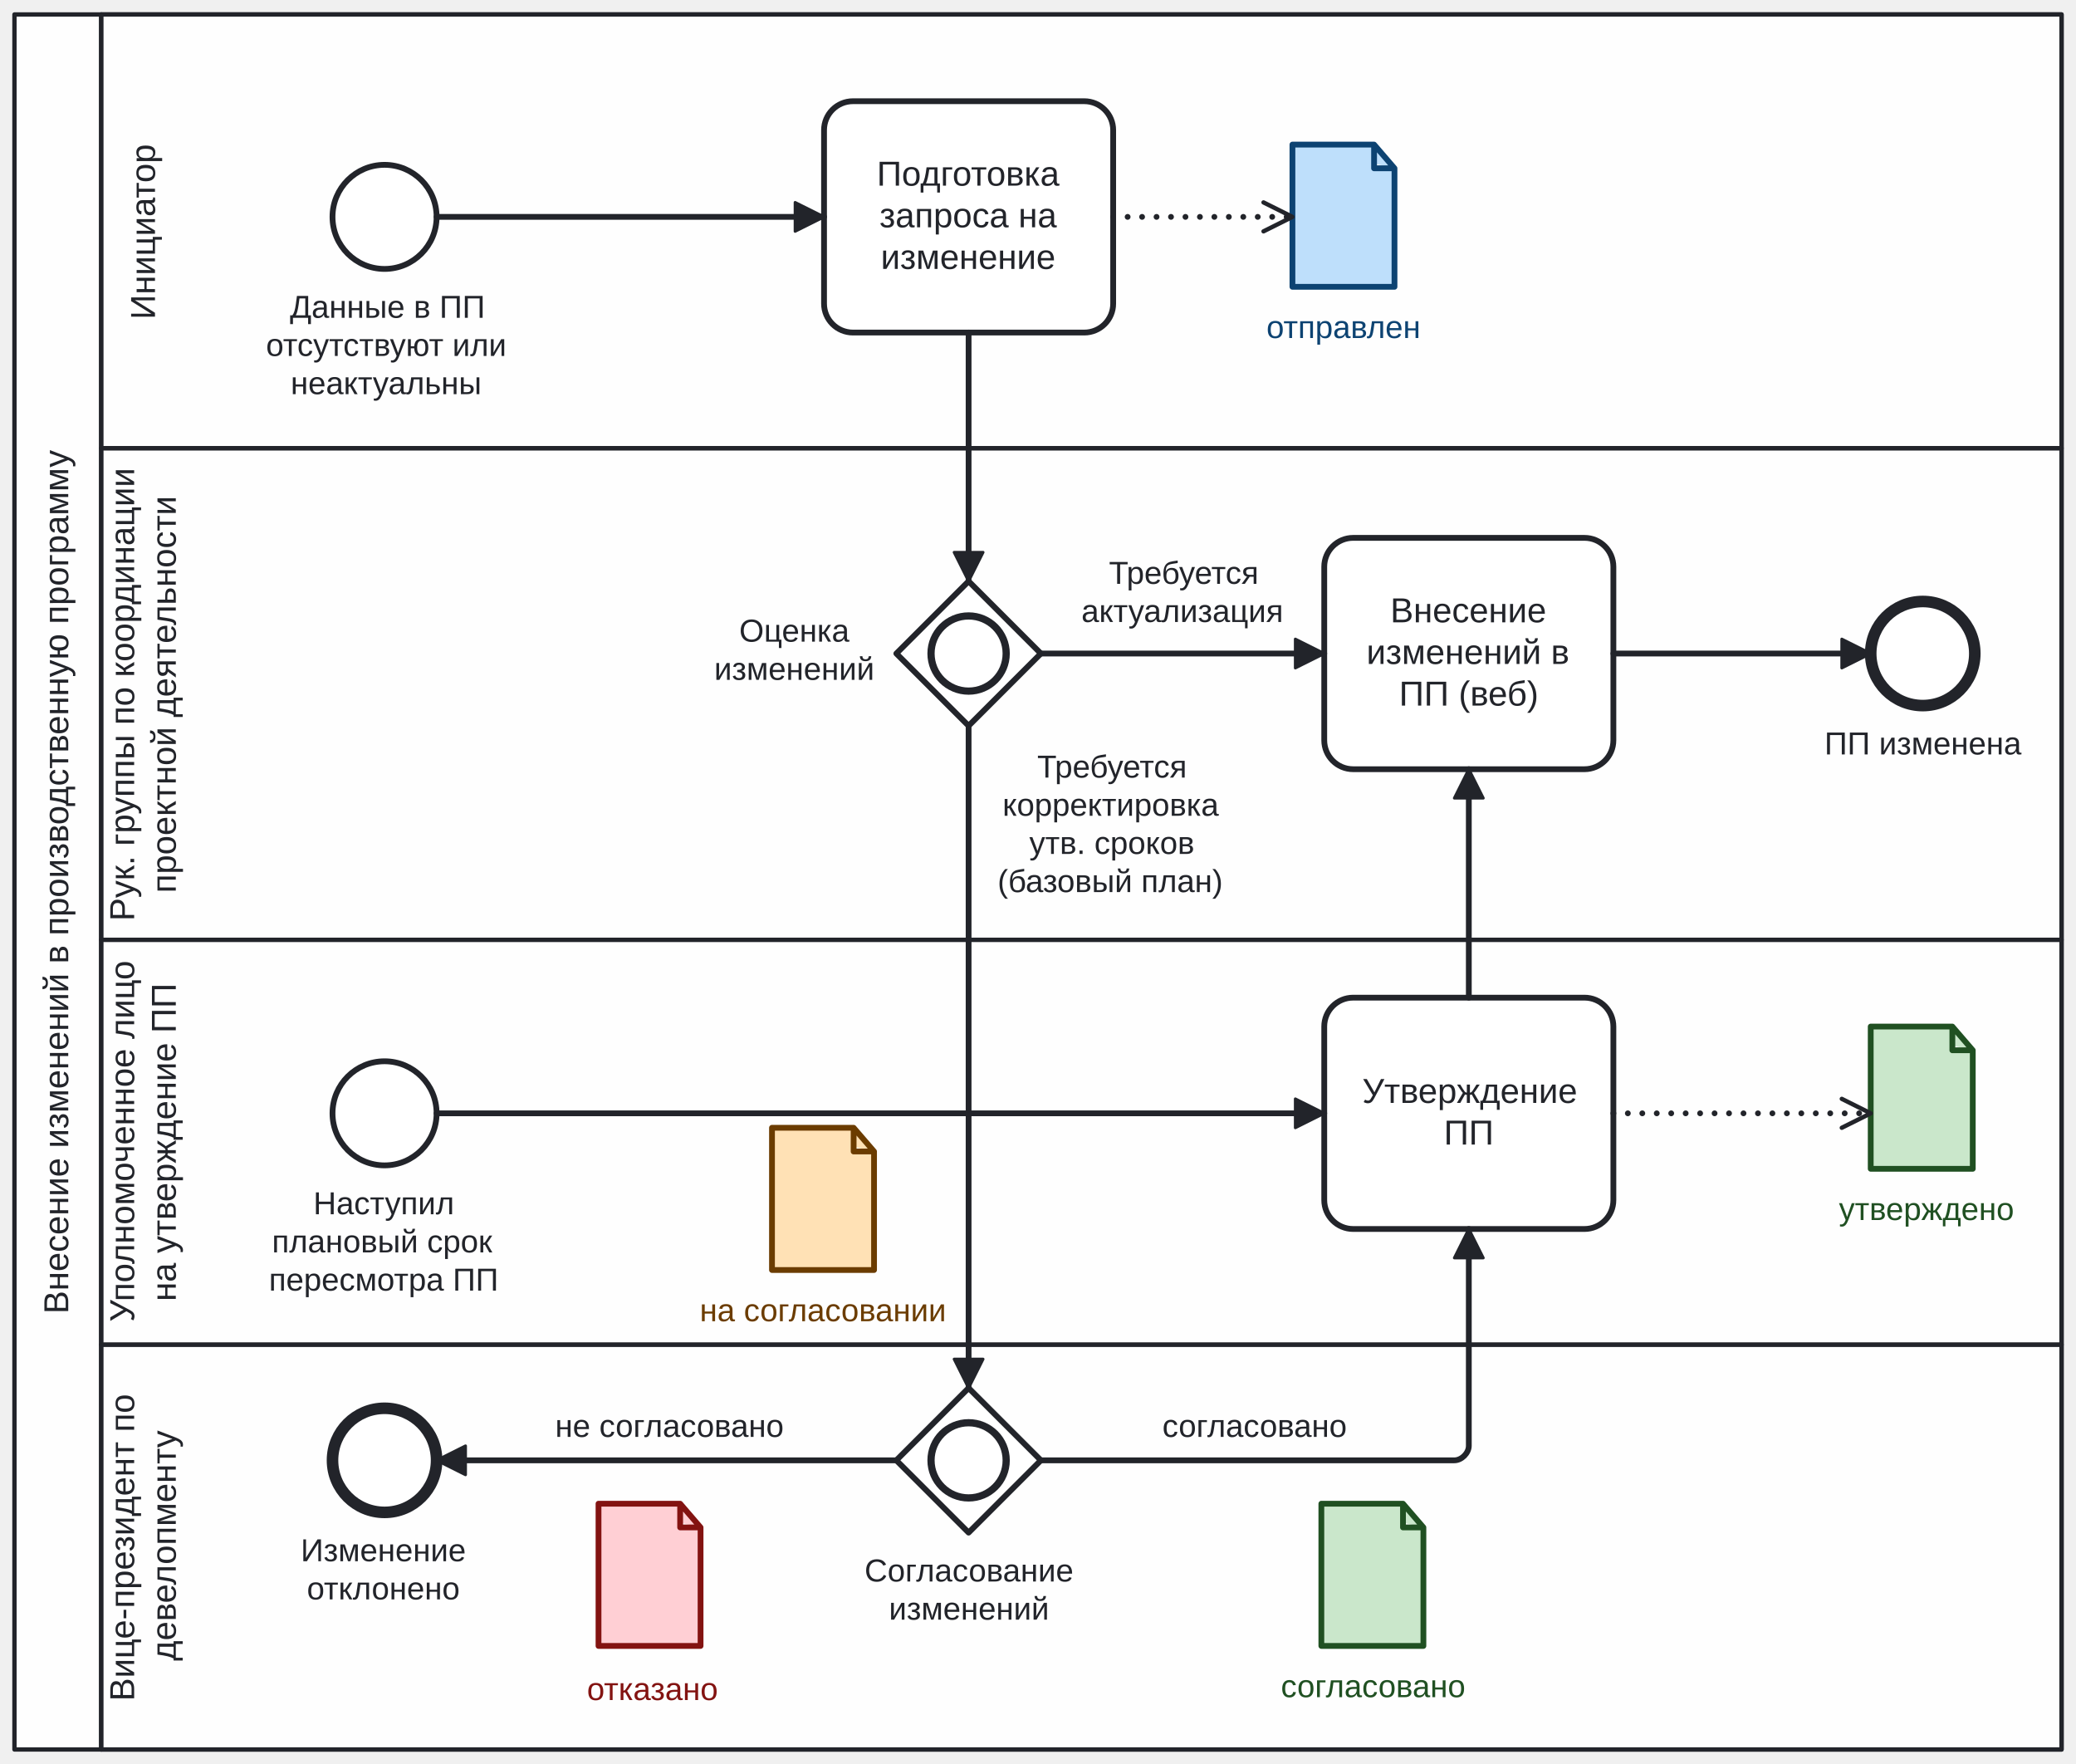
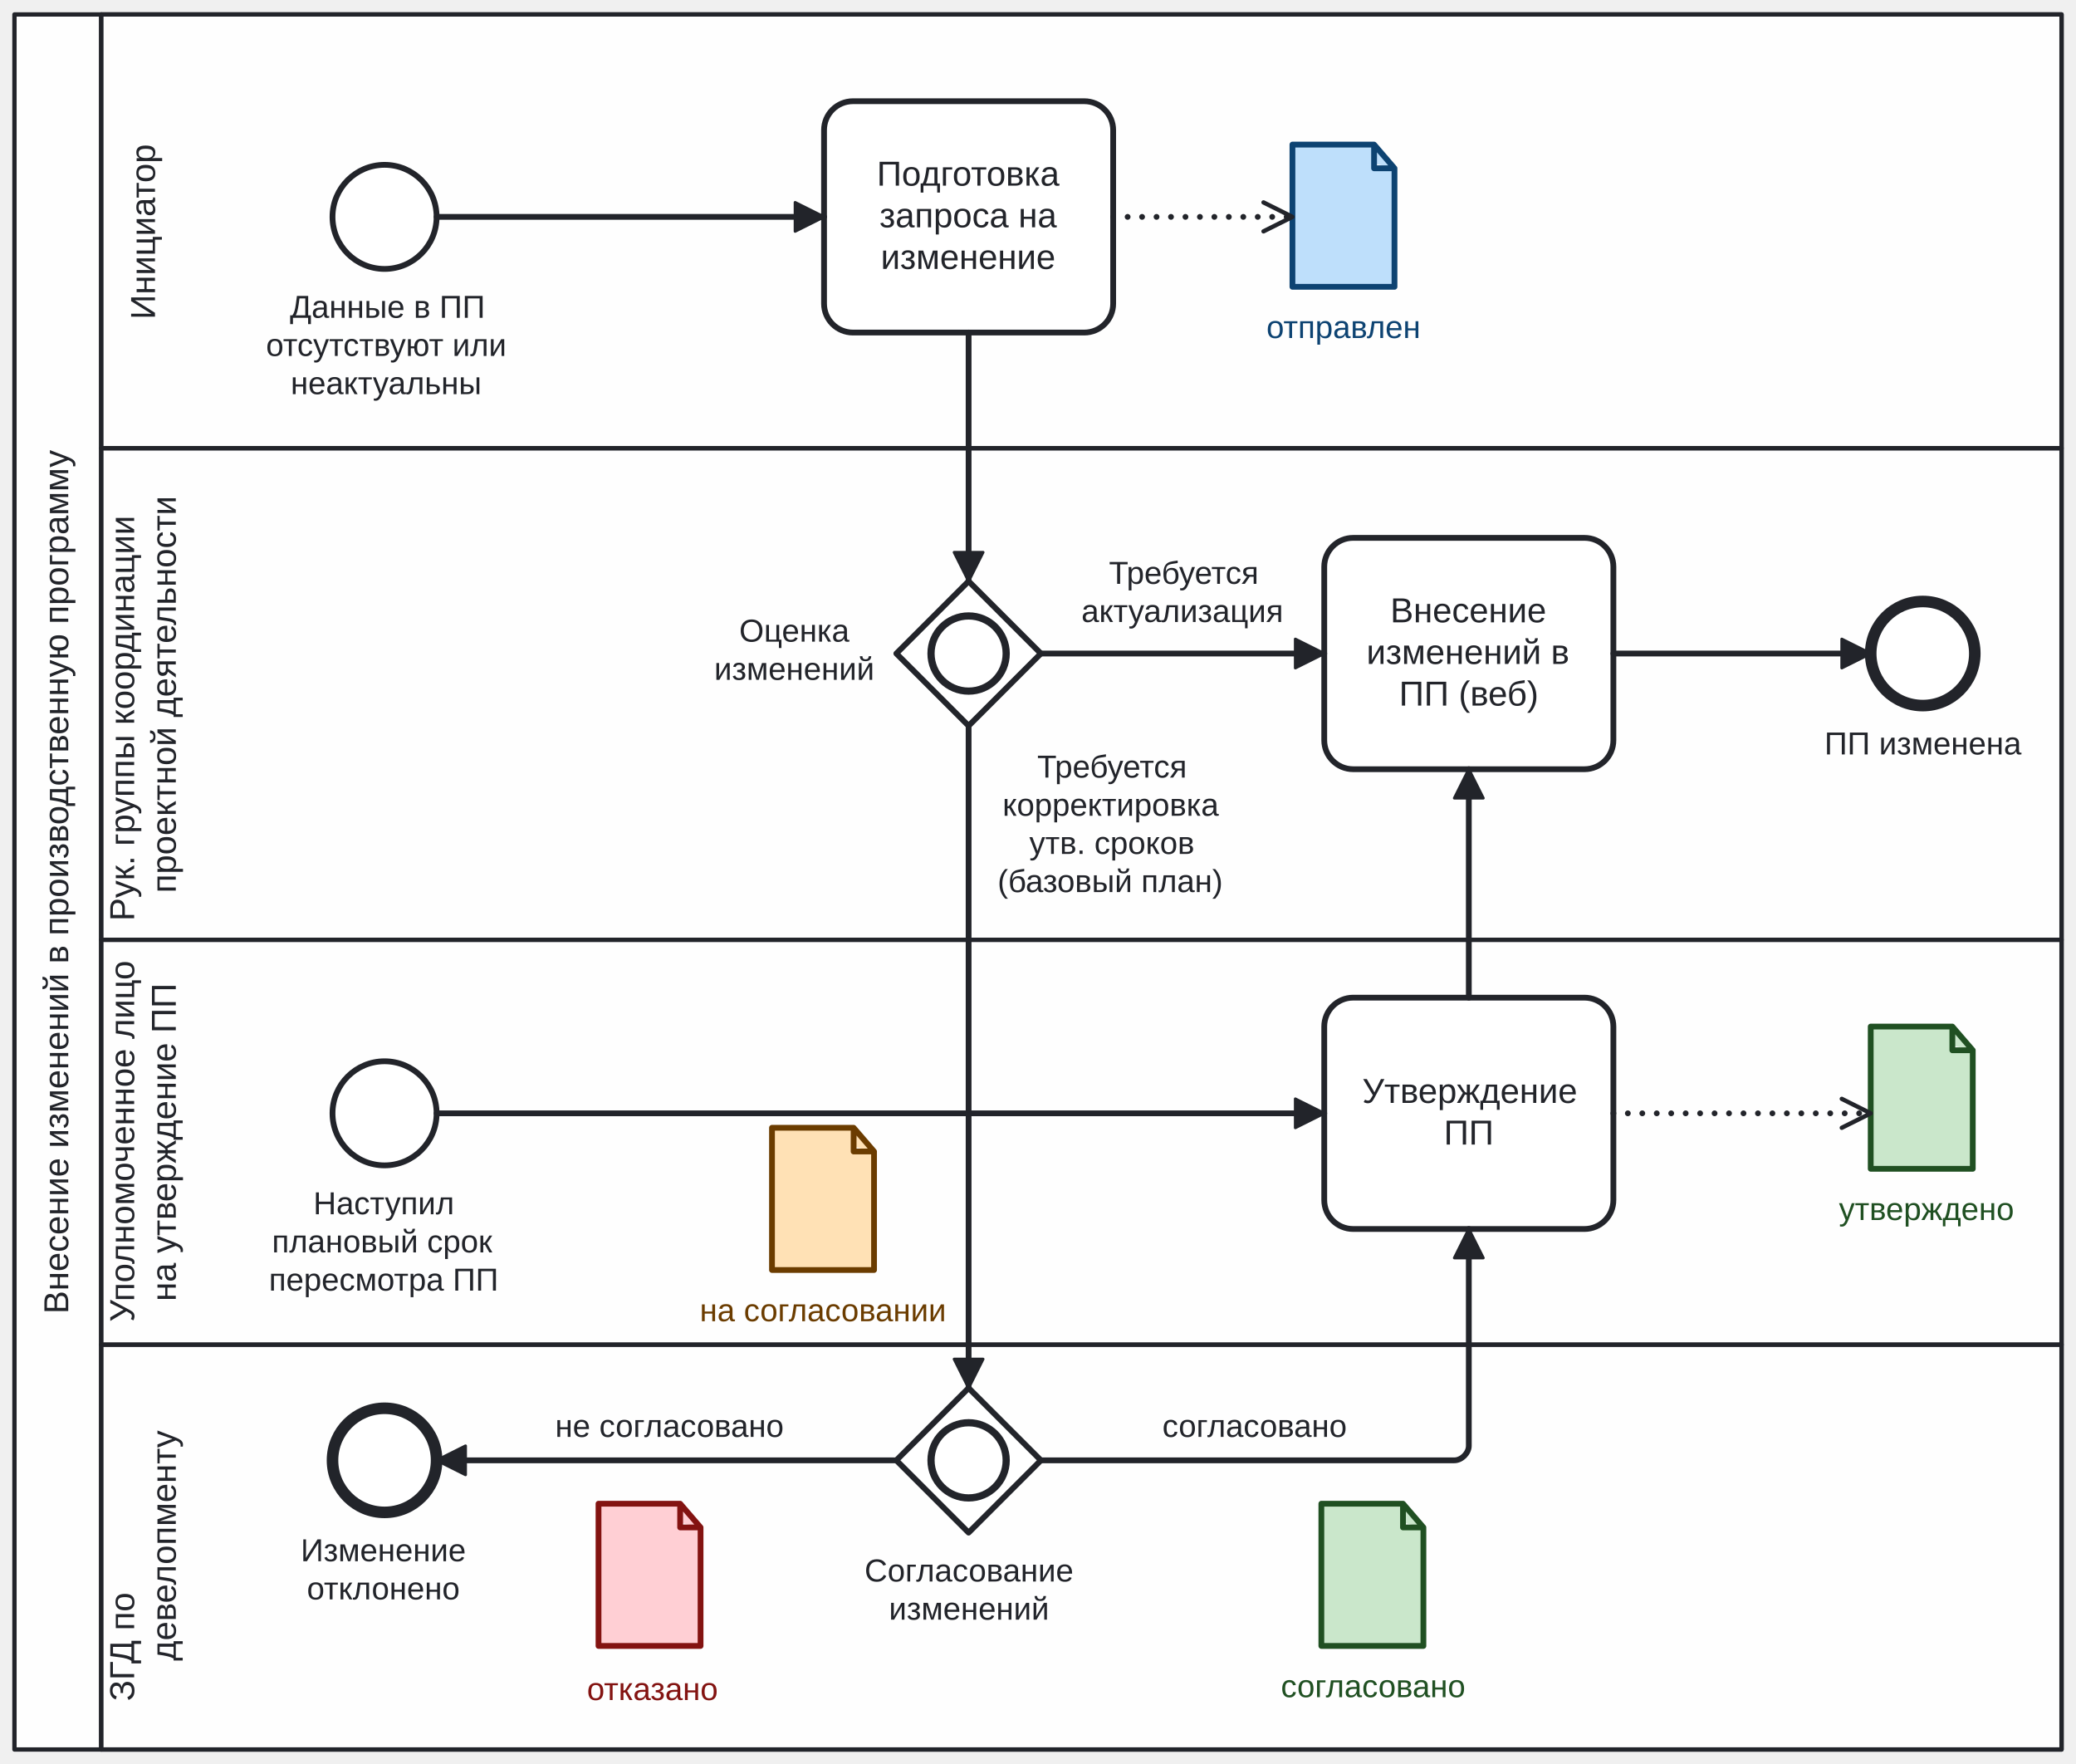
<svg xmlns="http://www.w3.org/2000/svg" width="718" height="610" viewBox="185 105 718 610" version="1.1">
  <defs>
    <pattern id="djs-grid-pattern-221879" width="10" height="10" patternUnits="userSpaceOnUse">
      <circle cx="0.5" cy="0.5" r="0.5" style="fill: rgb(204, 204, 204);" />
    </pattern>
  </defs>
  <g class="djs-group">
    <g class="djs-element djs-shape selected" data-element-id="Participant_0t33dsr" style="display: block;" transform="matrix(1 0 0 1 190 110)">
      <g class="djs-visual">
        <rect x="0" y="0" width="708" height="600" rx="0" ry="0" style="stroke-linecap: round; stroke-linejoin: round; stroke: rgb(34, 36, 42); stroke-width: 1.5px; fill: white; fill-opacity: 0.95;" />
        <path style="fill: none; stroke-linecap: round; stroke-linejoin: round; stroke: rgb(34, 36, 42); stroke-width: 1.5px;" d="M30,0L30,600" />
        <text lineHeight="1.2" class="djs-label" style="font-family: Arial, sans-serif; font-size: 12px; font-weight: normal; fill: rgb(34, 36, 42);" transform="matrix(-1.83697e-16 -1 1 -1.83697e-16 0 600)">
          <tspan x="150.633" y="18.6">Внесение изменений в производственную программу</tspan>
        </text>
      </g>
      <rect x="-5" y="-5" rx="4" width="718" height="610" class="djs-outline" style="fill: none;" />
      <rect class="djs-hit djs-hit-no-move" x="0" y="0" width="708" height="600" style="fill: none; stroke-opacity: 0; stroke: white; stroke-width: 15px;" />
      <rect class="djs-hit djs-hit-click-stroke" x="0" y="0" width="708" height="600" style="fill: none; stroke-opacity: 0; stroke: white; stroke-width: 15px;" />
      <rect class="djs-hit djs-hit-all" x="0" y="0" width="30" height="600" style="fill: none; stroke-opacity: 0; stroke: white; stroke-width: 15px;" />
    </g>
    <g class="djs-children">
      <g class="djs-group">
        <g class="djs-element djs-shape" data-element-id="Lane_0qlrwh6" style="display: block;" transform="matrix(1 0 0 1 220 570)">
          <g class="djs-visual">
            <rect x="0" y="0" width="678" height="140" rx="0" ry="0" style="stroke-linecap: round; stroke-linejoin: round; stroke: rgb(34, 36, 42); stroke-width: 1.5px; fill: white; fill-opacity: 0.25;" />
            <text lineHeight="1.2" class="djs-label" style="font-family: Arial, sans-serif; font-size: 12px; font-weight: normal; fill: rgb(34, 36, 42);" transform="matrix(-1.83697e-16 -1 1 -1.83697e-16 0 140)">
-               <tspan x="16.733" y="11.4">Вице-президент по </tspan>
+               <tspan x="16.733" y="11.4">ЗГД по </tspan>
              <tspan x="30.656" y="25.8">девелопменту</tspan>
            </text>
          </g>
          <rect x="-5" y="-5" rx="4" width="688" height="150" class="djs-outline" style="fill: none;" />
          <rect class="djs-hit djs-hit-no-move" x="0" y="0" width="678" height="140" style="fill: none; stroke-opacity: 0; stroke: white; stroke-width: 15px;" />
          <rect class="djs-hit djs-hit-click-stroke" x="0" y="0" width="678" height="140" style="fill: none; stroke-opacity: 0; stroke: white; stroke-width: 15px;" />
          <rect class="djs-hit djs-hit-all" x="0" y="0" width="30" height="140" style="fill: none; stroke-opacity: 0; stroke: white; stroke-width: 15px;" />
        </g>
      </g>
      <g class="djs-group">
        <g class="djs-element djs-shape" data-element-id="Lane_1far72y" style="display: block;" transform="matrix(1 0 0 1 220 110)">
          <g class="djs-visual">
            <rect x="0" y="0" width="678" height="150" rx="0" ry="0" style="stroke-linecap: round; stroke-linejoin: round; stroke: rgb(34, 36, 42); stroke-width: 1.5px; fill: white; fill-opacity: 0.25;" />
            <text lineHeight="1.2" class="djs-label" style="font-family: Arial, sans-serif; font-size: 12px; font-weight: normal; fill: rgb(34, 36, 42);" transform="matrix(-1.83697e-16 -1 1 -1.83697e-16 0 150)">
              <tspan x="44.512" y="18.6">Инициатор</tspan>
            </text>
          </g>
          <rect x="-5" y="-5" rx="4" width="688" height="160" class="djs-outline" style="fill: none;" />
          <rect class="djs-hit djs-hit-no-move" x="0" y="0" width="678" height="150" style="fill: none; stroke-opacity: 0; stroke: white; stroke-width: 15px;" />
          <rect class="djs-hit djs-hit-click-stroke" x="0" y="0" width="678" height="150" style="fill: none; stroke-opacity: 0; stroke: white; stroke-width: 15px;" />
          <rect class="djs-hit djs-hit-all" x="0" y="0" width="30" height="150" style="fill: none; stroke-opacity: 0; stroke: white; stroke-width: 15px;" />
        </g>
      </g>
      <g class="djs-group">
        <g class="djs-element djs-shape" data-element-id="Lane_1r90b4t" style="display: block;" transform="matrix(1 0 0 1 220 260)">
          <g class="djs-visual">
            <rect x="0" y="0" width="678" height="170" rx="0" ry="0" style="stroke-linecap: round; stroke-linejoin: round; stroke: rgb(34, 36, 42); stroke-width: 1.5px; fill: white; fill-opacity: 0.25;" />
            <text lineHeight="1.2" class="djs-label" style="font-family: Arial, sans-serif; font-size: 12px; font-weight: normal; fill: rgb(34, 36, 42);" transform="matrix(-1.83697e-16 -1 1 -1.83697e-16 0 170)">
-               <tspan x="6.494" y="11.4">Рук. группы по координации </tspan>
+               <tspan x="6.494" y="11.4">Рук. группы координации </tspan>
              <tspan x="16.2" y="25.8">проектной деятельности</tspan>
            </text>
          </g>
          <rect x="-5" y="-5" rx="4" width="688" height="180" class="djs-outline" style="fill: none;" />
          <rect class="djs-hit djs-hit-no-move" x="0" y="0" width="678" height="170" style="fill: none; stroke-opacity: 0; stroke: white; stroke-width: 15px;" />
          <rect class="djs-hit djs-hit-click-stroke" x="0" y="0" width="678" height="170" style="fill: none; stroke-opacity: 0; stroke: white; stroke-width: 15px;" />
          <rect class="djs-hit djs-hit-all" x="0" y="0" width="30" height="170" style="fill: none; stroke-opacity: 0; stroke: white; stroke-width: 15px;" />
        </g>
      </g>
      <g class="djs-group">
        <g class="djs-element djs-shape" data-element-id="Lane_0ktv840" style="display: block;" transform="matrix(1 0 0 1 220 430)">
          <g class="djs-visual">
            <rect x="0" y="0" width="678" height="140" rx="0" ry="0" style="stroke-linecap: round; stroke-linejoin: round; stroke: rgb(34, 36, 42); stroke-width: 1.5px; fill: white; fill-opacity: 0.25;" />
            <text lineHeight="1.2" class="djs-label" style="font-family: Arial, sans-serif; font-size: 12px; font-weight: normal; fill: rgb(34, 36, 42);" transform="matrix(-1.83697e-16 -1 1 -1.83697e-16 0 140)">
              <tspan x="7.87" y="11.4">Уполномоченное лицо </tspan>
              <tspan x="14.992" y="25.8">на утверждение ПП</tspan>
            </text>
          </g>
          <rect x="-5" y="-5" rx="4" width="688" height="150" class="djs-outline" style="fill: none;" />
          <rect class="djs-hit djs-hit-no-move" x="0" y="0" width="678" height="140" style="fill: none; stroke-opacity: 0; stroke: white; stroke-width: 15px;" />
          <rect class="djs-hit djs-hit-click-stroke" x="0" y="0" width="678" height="140" style="fill: none; stroke-opacity: 0; stroke: white; stroke-width: 15px;" />
          <rect class="djs-hit djs-hit-all" x="0" y="0" width="30" height="140" style="fill: none; stroke-opacity: 0; stroke: white; stroke-width: 15px;" />
        </g>
      </g>
      <g class="djs-group">
        <g class="djs-element djs-shape" data-element-id="Event_1um5cq5" style="display: block;" transform="matrix(1 0 0 1 300 592)">
          <g class="djs-visual">
            <circle cx="18" cy="18" r="18" style="stroke-linecap: round; stroke-linejoin: round; stroke: rgb(34, 36, 42); stroke-width: 4px; fill: white; fill-opacity: 0.95;" />
          </g>
          <rect class="djs-hit djs-hit-all" x="0" y="0" width="36" height="36" style="fill: none; stroke-opacity: 0; stroke: white; stroke-width: 15px;" />
          <circle cx="18" cy="18" r="24" class="djs-outline" style="fill: none;" />
        </g>
      </g>
      <g class="djs-group">
        <g class="djs-element djs-shape" data-element-id="Event_18wci20" style="display: block;" transform="matrix(1 0 0 1 300 162)">
          <g class="djs-visual">
            <circle cx="18" cy="18" r="18" style="stroke-linecap: round; stroke-linejoin: round; stroke: rgb(34, 36, 42); stroke-width: 2px; fill: white; fill-opacity: 0.95;" />
          </g>
          <rect class="djs-hit djs-hit-all" x="0" y="0" width="36" height="36" style="fill: none; stroke-opacity: 0; stroke: white; stroke-width: 15px;" />
          <circle cx="18" cy="18" r="23" class="djs-outline" style="fill: none;" />
        </g>
      </g>
      <g class="djs-group">
        <g class="djs-element djs-shape" data-element-id="Event_0ram3nb" style="display: block;" transform="matrix(1 0 0 1 832 313)">
          <g class="djs-visual">
            <circle cx="18" cy="18" r="18" style="stroke-linecap: round; stroke-linejoin: round; stroke: rgb(34, 36, 42); stroke-width: 4px; fill: white; fill-opacity: 0.95;" />
          </g>
          <rect class="djs-hit djs-hit-all" x="0" y="0" width="36" height="36" style="fill: none; stroke-opacity: 0; stroke: white; stroke-width: 15px;" />
          <circle cx="18" cy="18" r="24" class="djs-outline" style="fill: none;" />
        </g>
      </g>
      <g class="djs-group">
        <g class="djs-element djs-shape" data-element-id="Activity_07r44i9" style="display: block;" transform="matrix(1 0 0 1 470 140)">
          <g class="djs-visual">
            <rect x="0" y="0" width="100" height="80" rx="10" ry="10" style="stroke-linecap: round; stroke-linejoin: round; stroke: rgb(34, 36, 42); stroke-width: 2px; fill: white; fill-opacity: 0.95;" />
            <text lineHeight="1.2" class="djs-label" style="font-family: Arial, sans-serif; font-size: 12px; font-weight: normal; fill: rgb(34, 36, 42);">
              <tspan x="18.258" y="29.2">Подготовка </tspan>
              <tspan x="19.172" y="43.6">запроса на </tspan>
              <tspan x="19.62" y="58">изменение</tspan>
            </text>
          </g>
          <rect class="djs-hit djs-hit-all" x="0" y="0" width="100" height="80" style="fill: none; stroke-opacity: 0; stroke: white; stroke-width: 15px;" />
          <rect x="-5" y="-5" rx="14" width="110" height="90" class="djs-outline" style="fill: none;" />
        </g>
      </g>
      <g class="djs-group">
        <g class="djs-element djs-shape" data-element-id="Gateway_1g4z83i" style="display: block;" transform="matrix(1 0 0 1 495 306)">
          <g class="djs-visual">
            <polygon points="25,0 50,25 25,50 0,25" style="stroke-linecap: round; stroke-linejoin: round; stroke: rgb(34, 36, 42); stroke-width: 2px; fill: white; fill-opacity: 0.95;" />
            <circle cx="25" cy="25" r="13" style="stroke-linecap: round; stroke-linejoin: round; stroke: rgb(34, 36, 42); stroke-width: 2.5px; fill: white;" />
          </g>
          <rect class="djs-hit djs-hit-all" x="0" y="0" width="50" height="50" style="fill: none; stroke-opacity: 0; stroke: white; stroke-width: 15px;" />
          <rect x="2" y="2" rx="4" width="46" height="46" class="djs-outline" style="transform-box: fill-box; transform: rotate(45deg); transform-origin: center center; fill: none;" />
        </g>
      </g>
      <g class="djs-group">
        <g class="djs-element djs-shape" data-element-id="DataObjectReference_06gf5pa" style="display: block;" transform="matrix(1 0 0 1 632 155)">
          <g class="djs-visual">
            <path d="m 0,0 28.235,0 7.059,8.197 0,40.984 -35.294,0 0,-49.18 28.235,0 0,8.197 7.059,0" style="fill: rgb(187, 222, 251); stroke-linecap: round; stroke-linejoin: round; stroke: rgb(13, 67, 114); stroke-width: 2px; fill-opacity: 0.95;" />
          </g>
          <rect class="djs-hit djs-hit-all" x="0" y="0" width="36" height="50" style="fill: none; stroke-opacity: 0; stroke: white; stroke-width: 15px;" />
          <path d="M44.765 11.326L36.989 2.641C36.045 1.586 34.565 0.989 33.19 0.989H5.987C3.227 0.989 0.99 3.349 0.99 6.26V55.023C0.99 57.935 3.227 60.295 5.987 60.295H40.966C43.726 60.295 45.963 57.935 45.963 55.023V14.946C45.963 13.6 45.641 12.305 44.765 11.326Z" transform="translate(-6, -6)" class="djs-outline" style="stroke-width: 2px; fill: none;" />
        </g>
      </g>
      <g class="djs-group">
        <g class="djs-element djs-shape" data-element-id="DataObjectReference_08zmws4" style="display: block;" transform="matrix(1 0 0 1 392 625)">
          <g class="djs-visual">
            <path d="m 0,0 28.235,0 7.059,8.197 0,40.984 -35.294,0 0,-49.18 28.235,0 0,8.197 7.059,0" style="fill: rgb(255, 205, 210); stroke-linecap: round; stroke-linejoin: round; stroke: rgb(131, 19, 17); stroke-width: 2px; fill-opacity: 0.95;" />
          </g>
          <rect class="djs-hit djs-hit-all" x="0" y="0" width="36" height="50" style="fill: none; stroke-opacity: 0; stroke: white; stroke-width: 15px;" />
          <path d="M44.765 11.326L36.989 2.641C36.045 1.586 34.565 0.989 33.19 0.989H5.987C3.227 0.989 0.99 3.349 0.99 6.26V55.023C0.99 57.935 3.227 60.295 5.987 60.295H40.966C43.726 60.295 45.963 57.935 45.963 55.023V14.946C45.963 13.6 45.641 12.305 44.765 11.326Z" transform="translate(-6, -6)" class="djs-outline" style="stroke-width: 2px; fill: none;" />
        </g>
      </g>
      <g class="djs-group">
        <g class="djs-element djs-shape" data-element-id="Gateway_1dree8i" style="display: block;" transform="matrix(1 0 0 1 495 585)">
          <g class="djs-visual">
            <polygon points="25,0 50,25 25,50 0,25" style="stroke-linecap: round; stroke-linejoin: round; stroke: rgb(34, 36, 42); stroke-width: 2px; fill: white; fill-opacity: 0.95;" />
            <circle cx="25" cy="25" r="13" style="stroke-linecap: round; stroke-linejoin: round; stroke: rgb(34, 36, 42); stroke-width: 2.5px; fill: white;" />
          </g>
          <rect class="djs-hit djs-hit-all" x="0" y="0" width="50" height="50" style="fill: none; stroke-opacity: 0; stroke: white; stroke-width: 15px;" />
          <rect x="2" y="2" rx="4" width="46" height="46" class="djs-outline" style="transform-box: fill-box; transform: rotate(45deg); transform-origin: center center; fill: none;" />
        </g>
      </g>
      <g class="djs-group">
        <g class="djs-element djs-shape" data-element-id="DataObjectReference_1lamhb2" style="display: block;" transform="matrix(1 0 0 1 642 625)">
          <g class="djs-visual">
            <path d="m 0,0 28.235,0 7.059,8.197 0,40.984 -35.294,0 0,-49.18 28.235,0 0,8.197 7.059,0" style="fill: rgb(200, 230, 201); stroke-linecap: round; stroke-linejoin: round; stroke: rgb(32, 80, 34); stroke-width: 2px; fill-opacity: 0.95;" />
          </g>
          <rect class="djs-hit djs-hit-all" x="0" y="0" width="36" height="50" style="fill: none; stroke-opacity: 0; stroke: white; stroke-width: 15px;" />
          <path d="M44.765 11.326L36.989 2.641C36.045 1.586 34.565 0.989 33.19 0.989H5.987C3.227 0.989 0.99 3.349 0.99 6.26V55.023C0.99 57.935 3.227 60.295 5.987 60.295H40.966C43.726 60.295 45.963 57.935 45.963 55.023V14.946C45.963 13.6 45.641 12.305 44.765 11.326Z" transform="translate(-6, -6)" class="djs-outline" style="stroke-width: 2px; fill: none;" />
        </g>
      </g>
      <g class="djs-group">
        <g class="djs-element djs-shape" data-element-id="Activity_1ln1xmo" style="display: block;" transform="matrix(1 0 0 1 643 291)">
          <g class="djs-visual">
            <rect x="0" y="0" width="100" height="80" rx="10" ry="10" style="stroke-linecap: round; stroke-linejoin: round; stroke: rgb(34, 36, 42); stroke-width: 2px; fill: white; fill-opacity: 0.95;" />
            <text lineHeight="1.2" class="djs-label" style="font-family: Arial, sans-serif; font-size: 12px; font-weight: normal; fill: rgb(34, 36, 42);">
              <tspan x="22.846" y="29.2">Внесение </tspan>
              <tspan x="14.602" y="43.6">изменений в </tspan>
              <tspan x="25.883" y="58">ПП (веб)</tspan>
            </text>
          </g>
          <rect class="djs-hit djs-hit-all" x="0" y="0" width="100" height="80" style="fill: none; stroke-opacity: 0; stroke: white; stroke-width: 15px;" />
          <rect x="-5" y="-5" rx="14" width="110" height="90" class="djs-outline" style="fill: none;" />
        </g>
      </g>
      <g class="djs-group">
        <g class="djs-element djs-shape" data-element-id="Activity_0b129bg" style="display: block;" transform="matrix(1 0 0 1 643 450)">
          <g class="djs-visual">
            <rect x="0" y="0" width="100" height="80" rx="10" ry="10" style="stroke-linecap: round; stroke-linejoin: round; stroke: rgb(34, 36, 42); stroke-width: 2px; fill: white; fill-opacity: 0.95;" />
            <text lineHeight="1.2" class="djs-label" style="font-family: Arial, sans-serif; font-size: 12px; font-weight: normal; fill: rgb(34, 36, 42);">
              <tspan x="13.13" y="36.4">Утверждение </tspan>
              <tspan x="41.375" y="50.8">ПП</tspan>
            </text>
          </g>
          <rect class="djs-hit djs-hit-all" x="0" y="0" width="100" height="80" style="fill: none; stroke-opacity: 0; stroke: white; stroke-width: 15px;" />
          <rect x="-5" y="-5" rx="14" width="110" height="90" class="djs-outline" style="fill: none;" />
        </g>
      </g>
      <g class="djs-group">
        <g class="djs-element djs-shape" data-element-id="Event_1uvf9gt" style="display: block;" transform="matrix(1 0 0 1 300 472)">
          <g class="djs-visual">
            <circle cx="18" cy="18" r="18" style="stroke-linecap: round; stroke-linejoin: round; stroke: rgb(34, 36, 42); stroke-width: 2px; fill: white; fill-opacity: 0.95;" />
          </g>
          <rect class="djs-hit djs-hit-all" x="0" y="0" width="36" height="36" style="fill: none; stroke-opacity: 0; stroke: white; stroke-width: 15px;" />
          <circle cx="18" cy="18" r="23" class="djs-outline" style="fill: none;" />
        </g>
      </g>
      <g class="djs-group">
        <g class="djs-element djs-shape" data-element-id="DataObjectReference_1f6854f" style="display: block;" transform="matrix(1 0 0 1 832 460)">
          <g class="djs-visual">
            <path d="m 0,0 28.235,0 7.059,8.197 0,40.984 -35.294,0 0,-49.18 28.235,0 0,8.197 7.059,0" style="fill: rgb(200, 230, 201); stroke-linecap: round; stroke-linejoin: round; stroke: rgb(32, 80, 34); stroke-width: 2px; fill-opacity: 0.95;" />
          </g>
          <rect class="djs-hit djs-hit-all" x="0" y="0" width="36" height="50" style="fill: none; stroke-opacity: 0; stroke: white; stroke-width: 15px;" />
          <path d="M44.765 11.326L36.989 2.641C36.045 1.586 34.565 0.989 33.19 0.989H5.987C3.227 0.989 0.99 3.349 0.99 6.26V55.023C0.99 57.935 3.227 60.295 5.987 60.295H40.966C43.726 60.295 45.963 57.935 45.963 55.023V14.946C45.963 13.6 45.641 12.305 44.765 11.326Z" transform="translate(-6, -6)" class="djs-outline" style="stroke-width: 2px; fill: none;" />
        </g>
      </g>
      <g class="djs-group">
        <g class="djs-element djs-shape" data-element-id="DataObjectReference_09axyfp" style="display: block;" transform="matrix(1 0 0 1 452 495)">
          <g class="djs-visual">
            <path d="m 0,0 28.235,0 7.059,8.197 0,40.984 -35.294,0 0,-49.18 28.235,0 0,8.197 7.059,0" style="fill: rgb(255, 224, 178); stroke-linecap: round; stroke-linejoin: round; stroke: rgb(107, 60, 0); stroke-width: 2px; fill-opacity: 0.95;" />
          </g>
          <rect class="djs-hit djs-hit-all" x="0" y="0" width="36" height="50" style="fill: none; stroke-opacity: 0; stroke: white; stroke-width: 15px;" />
          <path d="M44.765 11.326L36.989 2.641C36.045 1.586 34.565 0.989 33.19 0.989H5.987C3.227 0.989 0.99 3.349 0.99 6.26V55.023C0.99 57.935 3.227 60.295 5.987 60.295H40.966C43.726 60.295 45.963 57.935 45.963 55.023V14.946C45.963 13.6 45.641 12.305 44.765 11.326Z" transform="translate(-6, -6)" class="djs-outline" style="stroke-width: 2px; fill: none;" />
        </g>
      </g>
      <g class="djs-group">
        <g class="djs-element djs-connection" data-element-id="Flow_0xhohlc" style="display: block;">
          <g class="djs-visual">
            <defs>
              <marker id="marker-88at2msddccllf1szm20m4dev" viewBox="0 0 20 20" refX="11" refY="10" markerWidth="10" markerHeight="10" orient="auto">
                <path d="M 1 5 L 11 10 L 1 15 Z" style="stroke-linecap: round; stroke-linejoin: round; stroke: rgb(34, 36, 42); stroke-width: 1px; fill: rgb(34, 36, 42);" />
              </marker>
            </defs>
            <path data-corner-radius="5" style="fill: none; stroke-linecap: round; stroke-linejoin: round; stroke: rgb(34, 36, 42); stroke-width: 2px; marker-end: url('#marker-88at2msddccllf1szm20m4dev');" d="M495,610L336,610" />
          </g>
          <path d="M495,610L336,610" class="djs-hit djs-hit-stroke" style="fill: none; stroke-opacity: 0; stroke: white; stroke-width: 15px;" />
          <rect x="331" y="605" rx="4" width="169" height="10" class="djs-outline" style="fill: none;" />
        </g>
      </g>
      <g class="djs-group">
        <g class="djs-element djs-connection" data-element-id="Flow_1wg3jba" style="display: block;">
          <g class="djs-visual">
            <defs>
              <marker id="marker-920mc1rjszq5glt1i3b3dq3af" viewBox="0 0 20 20" refX="11" refY="10" markerWidth="10" markerHeight="10" orient="auto">
                <path d="M 1 5 L 11 10 L 1 15 Z" style="stroke-linecap: round; stroke-linejoin: round; stroke: rgb(34, 36, 42); stroke-width: 1px; fill: rgb(34, 36, 42);" />
              </marker>
            </defs>
            <path data-corner-radius="5" style="fill: none; stroke-linecap: round; stroke-linejoin: round; stroke: rgb(34, 36, 42); stroke-width: 2px; marker-end: url('#marker-920mc1rjszq5glt1i3b3dq3af');" d="M336,180L470,180" />
          </g>
          <path d="M336,180L470,180" class="djs-hit djs-hit-stroke" style="fill: none; stroke-opacity: 0; stroke: white; stroke-width: 15px;" />
          <rect x="331" y="175" rx="4" width="144" height="10" class="djs-outline" style="fill: none;" />
        </g>
      </g>
      <g class="djs-group">
        <g class="djs-element djs-connection" data-element-id="Flow_19k3o95" style="display: block;">
          <g class="djs-visual">
            <defs>
              <marker id="marker-d3dfle4f1mnnbdcsed6170b69" viewBox="0 0 20 20" refX="11" refY="10" markerWidth="10" markerHeight="10" orient="auto">
                <path d="M 1 5 L 11 10 L 1 15 Z" style="stroke-linecap: round; stroke-linejoin: round; stroke: rgb(34, 36, 42); stroke-width: 1px; fill: rgb(34, 36, 42);" />
              </marker>
            </defs>
            <path data-corner-radius="5" style="fill: none; stroke-linecap: round; stroke-linejoin: round; stroke: rgb(34, 36, 42); stroke-width: 2px; marker-end: url('#marker-d3dfle4f1mnnbdcsed6170b69');" d="M743,331L832,331" />
          </g>
          <path d="M743,331L832,331" class="djs-hit djs-hit-stroke" style="fill: none; stroke-opacity: 0; stroke: white; stroke-width: 15px;" />
          <rect x="738" y="326" rx="4" width="99" height="10" class="djs-outline" style="fill: none;" />
        </g>
      </g>
      <g class="djs-group">
        <g class="djs-element djs-connection" data-element-id="Flow_1szdl9f" style="display: block;">
          <g class="djs-visual">
            <defs>
              <marker id="marker-16l5af29g42jeasmg0v87jt89" viewBox="0 0 20 20" refX="11" refY="10" markerWidth="10" markerHeight="10" orient="auto">
                <path d="M 1 5 L 11 10 L 1 15 Z" style="stroke-linecap: round; stroke-linejoin: round; stroke: rgb(34, 36, 42); stroke-width: 1px; fill: rgb(34, 36, 42);" />
              </marker>
            </defs>
            <path data-corner-radius="5" style="fill: none; stroke-linecap: round; stroke-linejoin: round; stroke: rgb(34, 36, 42); stroke-width: 2px; marker-end: url('#marker-16l5af29g42jeasmg0v87jt89');" d="M545,610L688,610C690.5,610,693,607.5,693,605L693,530" />
          </g>
          <path d="M545,610L693,610L693,530" class="djs-hit djs-hit-stroke" style="fill: none; stroke-opacity: 0; stroke: white; stroke-width: 15px;" />
          <rect x="540" y="525" rx="4" width="158" height="90" class="djs-outline" style="fill: none;" />
        </g>
      </g>
      <g class="djs-group">
        <g class="djs-element djs-connection" data-element-id="Flow_166evv9" style="display: block;">
          <g class="djs-visual">
            <defs>
              <marker id="marker-20qx9ehx6ai1vj2efl2gr7zfa" viewBox="0 0 20 20" refX="11" refY="10" markerWidth="10" markerHeight="10" orient="auto">
                <path d="M 1 5 L 11 10 L 1 15 Z" style="stroke-linecap: round; stroke-linejoin: round; stroke: rgb(34, 36, 42); stroke-width: 1px; fill: rgb(34, 36, 42);" />
              </marker>
            </defs>
            <path data-corner-radius="5" style="fill: none; stroke-linecap: round; stroke-linejoin: round; stroke: rgb(34, 36, 42); stroke-width: 2px; marker-end: url('#marker-20qx9ehx6ai1vj2efl2gr7zfa');" d="M545,331L643,331" />
          </g>
          <path d="M545,331L643,331" class="djs-hit djs-hit-stroke" style="fill: none; stroke-opacity: 0; stroke: white; stroke-width: 15px;" />
          <rect x="540" y="326" rx="4" width="108" height="10" class="djs-outline" style="fill: none;" />
        </g>
      </g>
      <g class="djs-group">
        <g class="djs-element djs-connection" data-element-id="Flow_1l83ogl" style="display: block;">
          <g class="djs-visual">
            <defs>
              <marker id="marker-33hq30uzxo4za8nhdqmcflsq5" viewBox="0 0 20 20" refX="11" refY="10" markerWidth="10" markerHeight="10" orient="auto">
                <path d="M 1 5 L 11 10 L 1 15 Z" style="stroke-linecap: round; stroke-linejoin: round; stroke: rgb(34, 36, 42); stroke-width: 1px; fill: rgb(34, 36, 42);" />
              </marker>
            </defs>
            <path data-corner-radius="5" style="fill: none; stroke-linecap: round; stroke-linejoin: round; stroke: rgb(34, 36, 42); stroke-width: 2px; marker-end: url('#marker-33hq30uzxo4za8nhdqmcflsq5');" d="M520,220L520,306" />
          </g>
          <path d="M520,220L520,306" class="djs-hit djs-hit-stroke" style="fill: none; stroke-opacity: 0; stroke: white; stroke-width: 15px;" />
          <rect x="515" y="215" rx="4" width="10" height="96" class="djs-outline" style="fill: none;" />
        </g>
      </g>
      <g class="djs-group">
        <g class="djs-element djs-connection" data-element-id="Flow_12pr51s" style="display: block;">
          <g class="djs-visual">
            <defs>
              <marker id="marker-2ib2x04g17sk6qvgqudhu4tga" viewBox="0 0 20 20" refX="11" refY="10" markerWidth="10" markerHeight="10" orient="auto">
                <path d="M 1 5 L 11 10 L 1 15 Z" style="stroke-linecap: round; stroke-linejoin: round; stroke: rgb(34, 36, 42); stroke-width: 1px; fill: rgb(34, 36, 42);" />
              </marker>
            </defs>
            <path data-corner-radius="5" style="fill: none; stroke-linecap: round; stroke-linejoin: round; stroke: rgb(34, 36, 42); stroke-width: 2px; marker-end: url('#marker-2ib2x04g17sk6qvgqudhu4tga');" d="M520,356L520,585" />
          </g>
          <path d="M520,356L520,585" class="djs-hit djs-hit-stroke" style="fill: none; stroke-opacity: 0; stroke: white; stroke-width: 15px;" />
          <rect x="515" y="351" rx="4" width="10" height="239" class="djs-outline" style="fill: none;" />
        </g>
      </g>
      <g class="djs-group">
        <g class="djs-element djs-connection" data-element-id="Flow_08utiid" style="display: block;">
          <g class="djs-visual">
            <defs>
              <marker id="marker-9ixnwao0ijf6xrkq72qopdrs1" viewBox="0 0 20 20" refX="11" refY="10" markerWidth="10" markerHeight="10" orient="auto">
                <path d="M 1 5 L 11 10 L 1 15 Z" style="stroke-linecap: round; stroke-linejoin: round; stroke: rgb(34, 36, 42); stroke-width: 1px; fill: rgb(34, 36, 42);" />
              </marker>
            </defs>
            <path data-corner-radius="5" style="fill: none; stroke-linecap: round; stroke-linejoin: round; stroke: rgb(34, 36, 42); stroke-width: 2px; marker-end: url('#marker-9ixnwao0ijf6xrkq72qopdrs1');" d="M693,450L693,371" />
          </g>
          <path d="M693,450L693,371" class="djs-hit djs-hit-stroke" style="fill: none; stroke-opacity: 0; stroke: white; stroke-width: 15px;" />
          <rect x="688" y="366" rx="4" width="10" height="89" class="djs-outline" style="fill: none;" />
        </g>
      </g>
      <g class="djs-group">
        <g class="djs-element djs-connection" data-element-id="Flow_04xjccb" style="display: block;">
          <g class="djs-visual">
            <defs>
              <marker id="marker-cmqkhapl1n6ep1zcfjpe488st" viewBox="0 0 20 20" refX="11" refY="10" markerWidth="10" markerHeight="10" orient="auto">
                <path d="M 1 5 L 11 10 L 1 15 Z" style="stroke-linecap: round; stroke-linejoin: round; stroke: rgb(34, 36, 42); stroke-width: 1px; fill: rgb(34, 36, 42);" />
              </marker>
            </defs>
            <path data-corner-radius="5" style="fill: none; stroke-linecap: round; stroke-linejoin: round; stroke: rgb(34, 36, 42); stroke-width: 2px; marker-end: url('#marker-cmqkhapl1n6ep1zcfjpe488st');" d="M336,490L643,490" />
          </g>
          <path d="M336,490L643,490" class="djs-hit djs-hit-stroke" style="fill: none; stroke-opacity: 0; stroke: white; stroke-width: 15px;" />
          <rect x="331" y="485" rx="4" width="317" height="10" class="djs-outline" style="fill: none;" />
        </g>
      </g>
    </g>
  </g>
  <g class="djs-group">
    <g class="djs-element djs-shape" data-element-id="Event_1um5cq5_label" style="display: block;" transform="matrix(1 0 0 1 289 635)">
      <g class="djs-visual">
        <text lineHeight="1.2" class="djs-label" style="font-family: Arial, sans-serif; font-size: 11px; font-weight: normal; fill: rgb(34, 36, 42);">
          <tspan x="0" y="9.9">Изменение </tspan>
          <tspan x="2.133" y="23.1">отклонено</tspan>
        </text>
      </g>
      <rect class="djs-hit djs-hit-all" x="0" y="0" width="58" height="27" style="fill: none; stroke-opacity: 0; stroke: white; stroke-width: 15px;" />
      <rect x="-5" y="-5" rx="4" width="68" height="37" class="djs-outline" style="fill: none;" />
    </g>
  </g>
  <g class="djs-group">
    <g class="djs-element djs-shape" data-element-id="Event_18wci20_label" style="display: block;" transform="matrix(1 0 0 1 277 205)">
      <g class="djs-visual">
        <text lineHeight="1.2" class="djs-label" style="font-family: Arial, sans-serif; font-size: 11px; font-weight: normal; fill: rgb(34, 36, 42);">
          <tspan x="8.277" y="9.9">Данные в ПП </tspan>
          <tspan x="0" y="23.1">отсутствуют или</tspan>
          <tspan x="8.515" y="36.3">неактуальны</tspan>
        </text>
      </g>
      <rect class="djs-hit djs-hit-all" x="0" y="0" width="84" height="40" style="fill: none; stroke-opacity: 0; stroke: white; stroke-width: 15px;" />
      <rect x="-5" y="-5" rx="4" width="94" height="50" class="djs-outline" style="fill: none;" />
    </g>
  </g>
  <g class="djs-group">
    <g class="djs-element djs-connection" data-element-id="DataOutputAssociation_18gpdft" style="display: block;">
      <g class="djs-visual">
        <defs>
          <marker id="marker-8imsxhpqwsbrojkg7xywn8jqr" viewBox="0 0 20 20" refX="11" refY="10" markerWidth="10" markerHeight="10" orient="auto">
            <path d="M 1 5 L 11 10 L 1 15" style="fill: none; stroke-linecap: round; stroke-linejoin: round; stroke: rgb(34, 36, 42); stroke-width: 1.5px; stroke-dasharray: 10000, 1;" />
          </marker>
        </defs>
        <path data-corner-radius="5" style="fill: none; stroke-linecap: round; stroke-linejoin: round; stroke: rgb(34, 36, 42); stroke-width: 2px; marker-end: url('#marker-8imsxhpqwsbrojkg7xywn8jqr'); stroke-dasharray: 0, 5;" d="M743,490L832,490" />
      </g>
      <path d="M743,490L832,490" class="djs-hit djs-hit-stroke" style="fill: none; stroke-opacity: 0; stroke: white; stroke-width: 15px;" />
      <rect x="738" y="485" rx="4" width="99" height="10" class="djs-outline" style="fill: none;" />
    </g>
  </g>
  <g class="djs-group">
    <g class="djs-element djs-shape" data-element-id="Event_0ram3nb_label" style="display: block;" transform="matrix(1 0 0 1 816 356)">
      <g class="djs-visual">
        <text lineHeight="1.2" class="djs-label" style="font-family: Arial, sans-serif; font-size: 11px; font-weight: normal; fill: rgb(34, 36, 42);">
          <tspan x="0" y="9.9">ПП изменена</tspan>
        </text>
      </g>
      <rect class="djs-hit djs-hit-all" x="0" y="0" width="69" height="14" style="fill: none; stroke-opacity: 0; stroke: white; stroke-width: 15px;" />
      <rect x="-5" y="-5" rx="4" width="79" height="24" class="djs-outline" style="fill: none;" />
    </g>
  </g>
  <g class="djs-group">
    <g class="djs-element djs-shape" data-element-id="Gateway_1dwjh30_label" style="display: block;" transform="matrix(1 0 0 1 432 317)">
      <g class="djs-visual">
        <text lineHeight="1.2" class="djs-label" style="font-family: Arial, sans-serif; font-size: 11px; font-weight: normal; fill: rgb(34, 36, 42);">
          <tspan x="8.664" y="9.9">Оценка </tspan>
          <tspan x="0" y="23.1">изменений</tspan>
        </text>
      </g>
      <rect class="djs-hit djs-hit-all" x="0" y="0" width="56" height="27" style="fill: none; stroke-opacity: 0; stroke: white; stroke-width: 15px;" />
      <rect x="-5" y="-5" rx="4" width="66" height="37" class="djs-outline" style="fill: none;" />
    </g>
  </g>
  <g class="djs-group">
    <g class="djs-element djs-shape" data-element-id="DataObjectReference_06gf5pa_label" style="display: block;" transform="matrix(1 0 0 1 623 212)">
      <g class="djs-visual">
        <text lineHeight="1.2" class="djs-label" style="font-family: Arial, sans-serif; font-size: 11px; font-weight: normal; fill: rgb(13, 67, 114);">
          <tspan x="0" y="9.9">отправлен</tspan>
        </text>
      </g>
      <rect class="djs-hit djs-hit-all" x="0" y="0" width="54" height="14" style="fill: none; stroke-opacity: 0; stroke: white; stroke-width: 15px;" />
      <rect x="-5" y="-5" rx="4" width="64" height="24" class="djs-outline" style="fill: none;" />
    </g>
  </g>
  <g class="djs-group">
    <g class="djs-element djs-connection" data-element-id="DataOutputAssociation_18fnkq8" style="display: block;">
      <g class="djs-visual">
        <defs>
          <marker id="marker-4birp6cq1868jlmrbm7at3mgx" viewBox="0 0 20 20" refX="11" refY="10" markerWidth="10" markerHeight="10" orient="auto">
            <path d="M 1 5 L 11 10 L 1 15" style="fill: none; stroke-linecap: round; stroke-linejoin: round; stroke: rgb(34, 36, 42); stroke-width: 1.5px; stroke-dasharray: 10000, 1;" />
          </marker>
        </defs>
        <path data-corner-radius="5" style="fill: none; stroke-linecap: round; stroke-linejoin: round; stroke: rgb(34, 36, 42); stroke-width: 2px; marker-end: url('#marker-4birp6cq1868jlmrbm7at3mgx'); stroke-dasharray: 0, 5;" d="M570,180L632,180" />
      </g>
      <path d="M570,180L632,180" class="djs-hit djs-hit-stroke" style="fill: none; stroke-opacity: 0; stroke: white; stroke-width: 15px;" />
      <rect x="565" y="175" rx="4" width="72" height="10" class="djs-outline" style="fill: none;" />
    </g>
  </g>
  <g class="djs-group">
    <g class="djs-element djs-shape" data-element-id="DataObjectReference_08zmws4_label" style="display: block;" transform="matrix(1 0 0 1 388 683)">
      <g class="djs-visual">
        <text lineHeight="1.2" class="djs-label" style="font-family: Arial, sans-serif; font-size: 11px; font-weight: normal; fill: rgb(131, 19, 17);">
          <tspan x="0" y="9.9">отказано</tspan>
        </text>
      </g>
      <rect class="djs-hit djs-hit-all" x="0" y="0" width="46" height="14" style="fill: none; stroke-opacity: 0; stroke: white; stroke-width: 15px;" />
      <rect x="-5" y="-5" rx="4" width="56" height="24" class="djs-outline" style="fill: none;" />
    </g>
  </g>
  <g class="djs-group">
    <g class="djs-element djs-shape" data-element-id="Gateway_1i3p5fw_label" style="display: block;" transform="matrix(1 0 0 1 484 642)">
      <g class="djs-visual">
        <text lineHeight="1.2" class="djs-label" style="font-family: Arial, sans-serif; font-size: 11px; font-weight: normal; fill: rgb(34, 36, 42);">
          <tspan x="0" y="9.9">Согласование </tspan>
          <tspan x="8.43" y="23.1">изменений</tspan>
        </text>
      </g>
      <rect class="djs-hit djs-hit-all" x="0" y="0" width="73" height="27" style="fill: none; stroke-opacity: 0; stroke: white; stroke-width: 15px;" />
      <rect x="-5" y="-5" rx="4" width="83" height="37" class="djs-outline" style="fill: none;" />
    </g>
  </g>
  <g class="djs-group">
    <g class="djs-element djs-shape" data-element-id="Flow_12pr51s_label" style="display: block;" transform="matrix(1 0 0 1 530 364)">
      <g class="djs-visual">
        <text lineHeight="1.2" class="djs-label" style="font-family: Arial, sans-serif; font-size: 11px; font-weight: normal; fill: rgb(34, 36, 42);">
          <tspan x="13.723" y="9.9">Требуется </tspan>
          <tspan x="1.74" y="23.1">корректировка </tspan>
          <tspan x="10.989" y="36.3">утв. сроков </tspan>
          <tspan x="0" y="49.5">(базовый план)</tspan>
        </text>
      </g>
      <rect class="djs-hit djs-hit-all" x="0" y="0" width="79" height="53" style="fill: none; stroke-opacity: 0; stroke: white; stroke-width: 15px;" />
      <rect x="-5" y="-5" rx="4" width="89" height="63" class="djs-outline" style="fill: none;" />
    </g>
  </g>
  <g class="djs-group">
    <g class="djs-element djs-shape" data-element-id="Flow_0xhohlc_label" style="display: block;" transform="matrix(1 0 0 1 377 592)">
      <g class="djs-visual">
        <text lineHeight="1.2" class="djs-label" style="font-family: Arial, sans-serif; font-size: 11px; font-weight: normal; fill: rgb(34, 36, 42);">
          <tspan x="0" y="9.9">не согласовано</tspan>
        </text>
      </g>
      <rect class="djs-hit djs-hit-all" x="0" y="0" width="80" height="14" style="fill: none; stroke-opacity: 0; stroke: white; stroke-width: 15px;" />
      <rect x="-5" y="-5" rx="4" width="90" height="24" class="djs-outline" style="fill: none;" />
    </g>
  </g>
  <g class="djs-group">
    <g class="djs-element djs-shape" data-element-id="DataObjectReference_1lamhb2_label" style="display: block;" transform="matrix(1 0 0 1 628 682)">
      <g class="djs-visual">
        <text lineHeight="1.2" class="djs-label" style="font-family: Arial, sans-serif; font-size: 11px; font-weight: normal; fill: rgb(32, 80, 34);">
          <tspan x="0" y="9.9">согласовано</tspan>
        </text>
      </g>
      <rect class="djs-hit djs-hit-all" x="0" y="0" width="64" height="14" style="fill: none; stroke-opacity: 0; stroke: white; stroke-width: 15px;" />
      <rect x="-5" y="-5" rx="4" width="74" height="24" class="djs-outline" style="fill: none;" />
    </g>
  </g>
  <g class="djs-group">
    <g class="djs-element djs-shape" data-element-id="Flow_166evv9_label" style="display: block;" transform="matrix(1 0 0 1 559 297)">
      <g class="djs-visual">
        <text lineHeight="1.2" class="djs-label" style="font-family: Arial, sans-serif; font-size: 11px; font-weight: normal; fill: rgb(34, 36, 42);">
          <tspan x="9.531" y="9.9">Требуется </tspan>
          <tspan x="0" y="23.1">актуализация</tspan>
        </text>
      </g>
      <rect class="djs-hit djs-hit-all" x="0" y="0" width="70" height="27" style="fill: none; stroke-opacity: 0; stroke: white; stroke-width: 15px;" />
      <rect x="-5" y="-5" rx="4" width="80" height="37" class="djs-outline" style="fill: none;" />
    </g>
  </g>
  <g class="djs-group">
    <g class="djs-element djs-shape" data-element-id="Flow_1szdl9f_label" style="display: block;" transform="matrix(1 0 0 1 587 592)">
      <g class="djs-visual">
        <text lineHeight="1.2" class="djs-label" style="font-family: Arial, sans-serif; font-size: 11px; font-weight: normal; fill: rgb(34, 36, 42);">
          <tspan x="0" y="9.9">согласовано</tspan>
        </text>
      </g>
      <rect class="djs-hit djs-hit-all" x="0" y="0" width="64" height="14" style="fill: none; stroke-opacity: 0; stroke: white; stroke-width: 15px;" />
      <rect x="-5" y="-5" rx="4" width="74" height="24" class="djs-outline" style="fill: none;" />
    </g>
  </g>
  <g class="djs-group">
    <g class="djs-element djs-shape" data-element-id="Event_1uvf9gt_label" style="display: block;" transform="matrix(1 0 0 1 278 515)">
      <g class="djs-visual">
        <text lineHeight="1.2" class="djs-label" style="font-family: Arial, sans-serif; font-size: 11px; font-weight: normal; fill: rgb(34, 36, 42);">
          <tspan x="15.367" y="9.9">Наступил </tspan>
          <tspan x="1.056" y="23.1">плановый срок </tspan>
          <tspan x="0" y="36.3">пересмотра ПП</tspan>
        </text>
      </g>
      <rect class="djs-hit djs-hit-all" x="0" y="0" width="80" height="40" style="fill: none; stroke-opacity: 0; stroke: white; stroke-width: 15px;" />
      <rect x="-5" y="-5" rx="4" width="90" height="50" class="djs-outline" style="fill: none;" />
    </g>
  </g>
  <g class="djs-group">
    <g class="djs-element djs-shape" data-element-id="DataObjectReference_1f6854f_label" style="display: block;" transform="matrix(1 0 0 1 821 517)">
      <g class="djs-visual">
        <text lineHeight="1.2" class="djs-label" style="font-family: Arial, sans-serif; font-size: 11px; font-weight: normal; fill: rgb(32, 80, 34);">
          <tspan x="0" y="9.9">утверждено</tspan>
        </text>
      </g>
      <rect class="djs-hit djs-hit-all" x="0" y="0" width="60" height="14" style="fill: none; stroke-opacity: 0; stroke: white; stroke-width: 15px;" />
      <rect x="-5" y="-5" rx="4" width="70" height="24" class="djs-outline" style="fill: none;" />
    </g>
  </g>
  <g class="djs-group">
    <g class="djs-element djs-shape" data-element-id="DataObjectReference_09axyfp_label" style="display: block;" transform="matrix(1 0 0 1 427 552)">
      <g class="djs-visual">
        <text lineHeight="1.2" class="djs-label" style="font-family: Arial, sans-serif; font-size: 11px; font-weight: normal; fill: rgb(107, 60, 0);">
          <tspan x="0" y="9.9">на согласовании</tspan>
        </text>
      </g>
      <rect class="djs-hit djs-hit-all" x="0" y="0" width="86" height="14" style="fill: none; stroke-opacity: 0; stroke: white; stroke-width: 15px;" />
      <rect x="-5" y="-5" rx="4" width="96" height="24" class="djs-outline" style="fill: none;" />
    </g>
  </g>
</svg>
